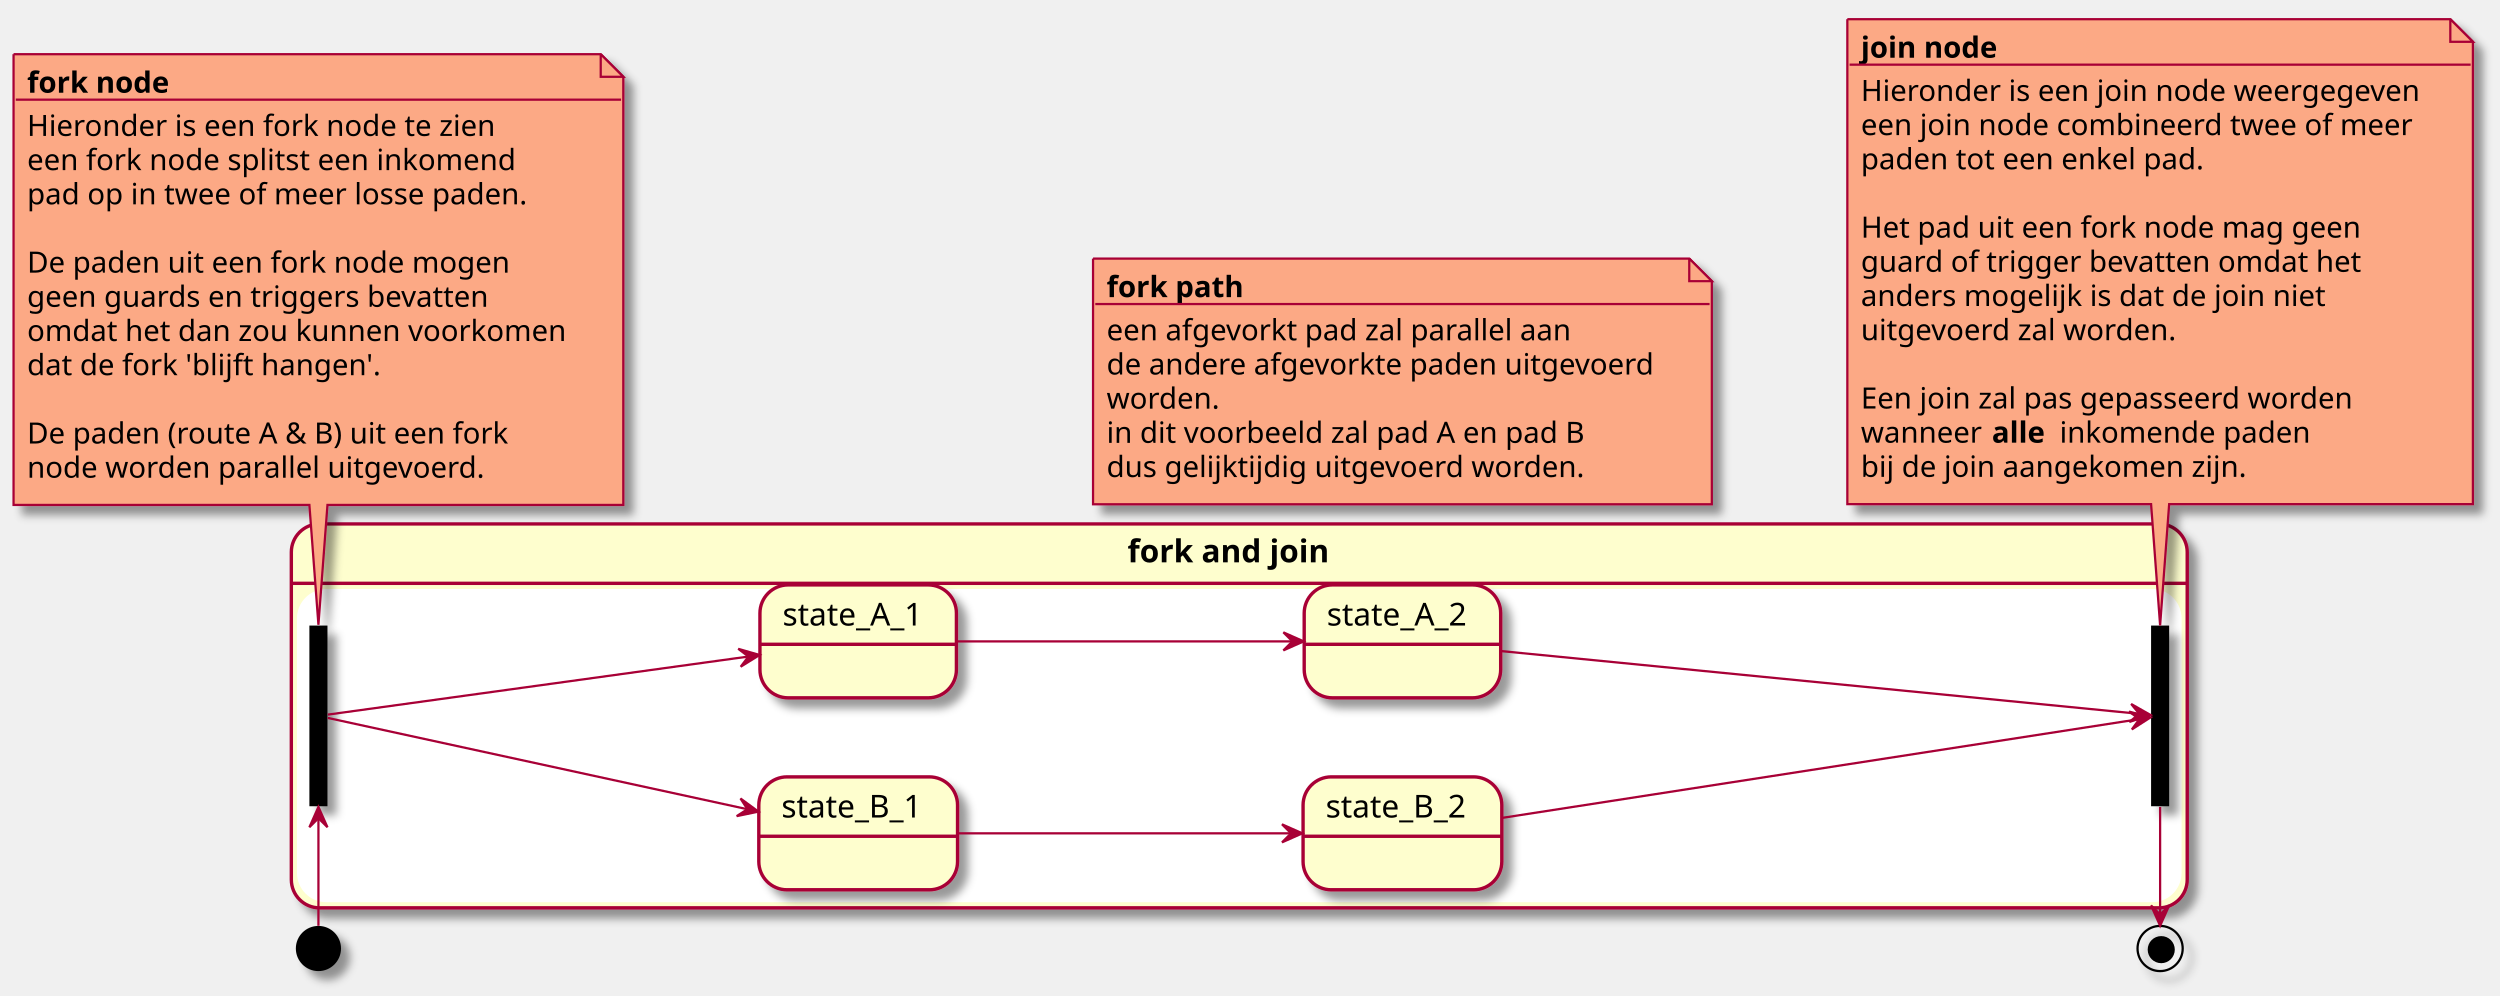
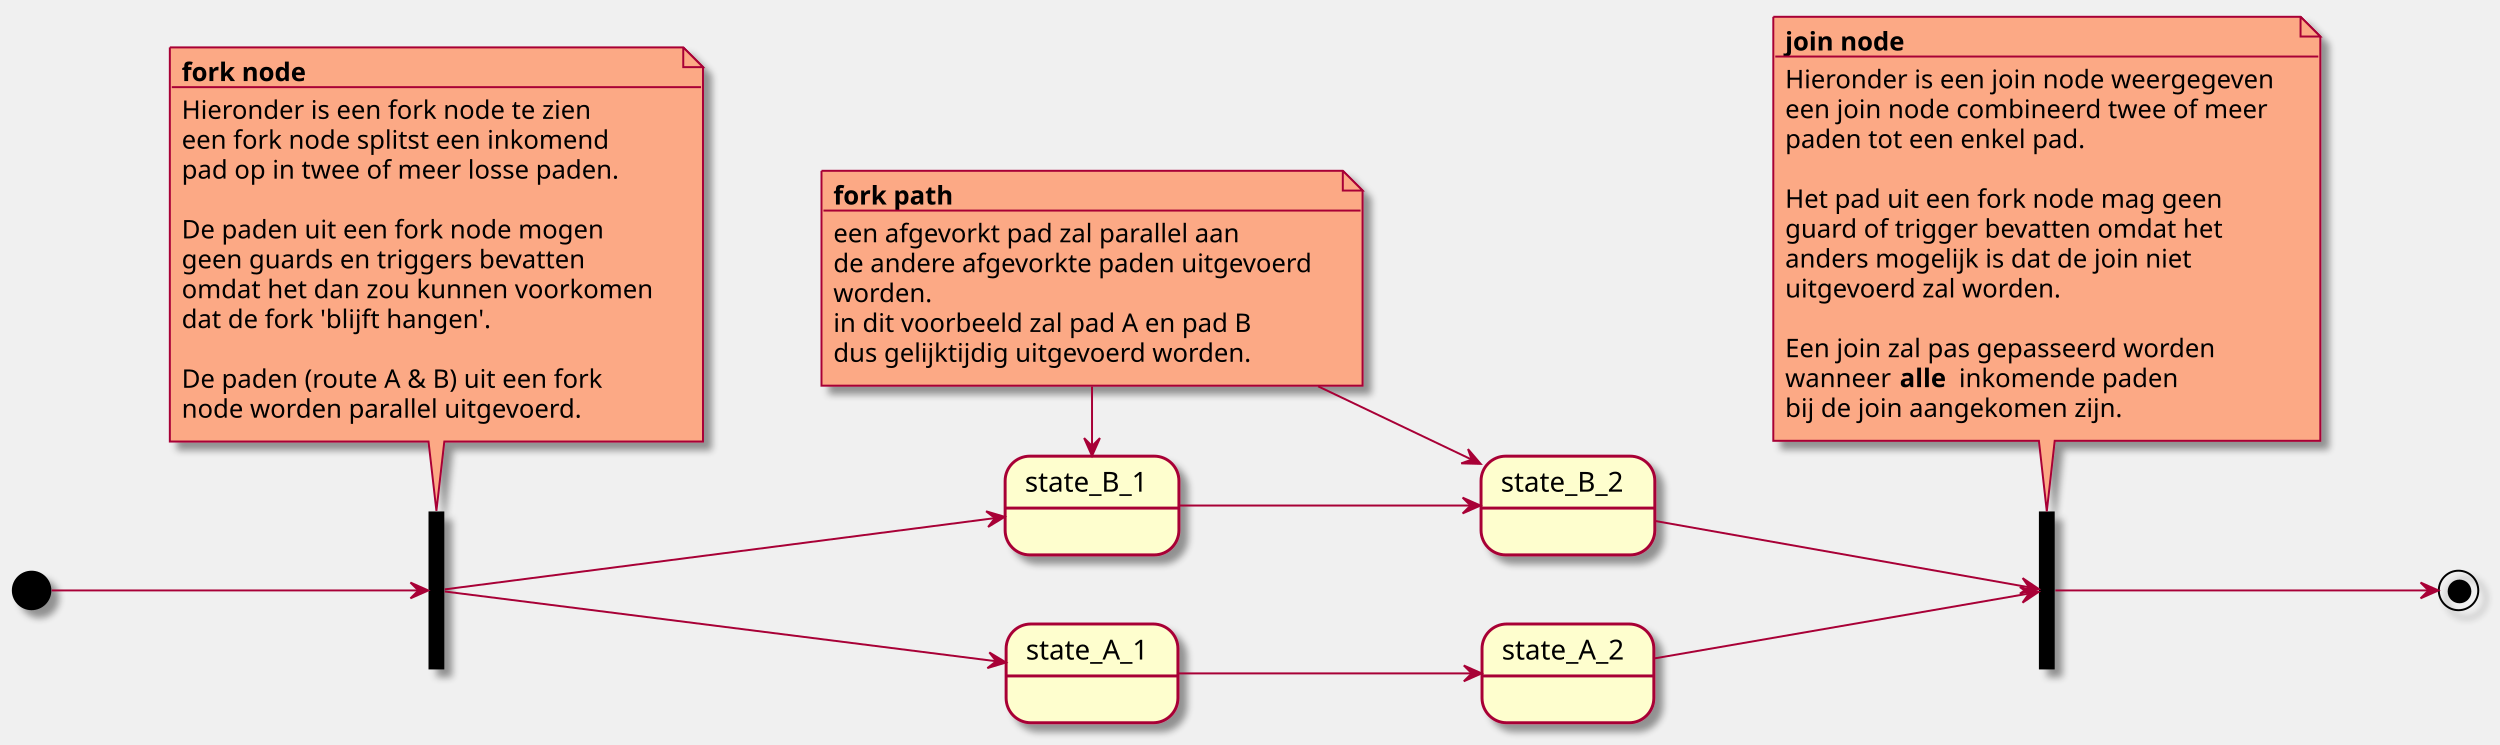
- <svg xmlns="http://www.w3.org/2000/svg" contentScriptType="application/ecmascript" contentStyleType="text/css" height="441px" preserveAspectRatio="none" style="width:1107px;height:441px;" version="1.1" viewBox="0 0 1107 441" width="1107px" zoomAndPan="magnify">
+ <svg xmlns="http://www.w3.org/2000/svg" contentScriptType="application/ecmascript" contentStyleType="text/css" height="377px" preserveAspectRatio="none" style="width:1266px;height:377px;" version="1.1" viewBox="0 0 1266 377" width="1266px" zoomAndPan="magnify">
  <defs>
-     <filter height="300%" id="ft96mpc1f5wlp" width="300%" x="-1" y="-1">
+     <filter height="300%" id="fwhsbx8i2dxax" width="300%" x="-1" y="-1">
      <feGaussianBlur result="blurOut" stdDeviation="2.0" />
      <feColorMatrix in="blurOut" result="blurOut2" type="matrix" values="0 0 0 0 0 0 0 0 0 0 0 0 0 0 0 0 0 0 .4 0" />
      <feOffset dx="4.0" dy="4.0" in="blurOut2" result="blurOut3" />
      <feBlend in="SourceGraphic" in2="blurOut3" mode="normal" />
    </filter>
  </defs>
  <g>
-     <rect fill="#FEFECE" filter="url(#ft96mpc1f5wlp)" height="170" rx="12.5" ry="12.5" style="stroke: #A80036; stroke-width: 1.5;" width="839.5" x="129" y="232" />
-     <rect fill="#FFFFFF" height="137.703" rx="12.5" ry="12.5" style="stroke: #FFFFFF; stroke-width: 1.0;" width="833.5" x="132" y="261.297" />
-     <line style="stroke: #A80036; stroke-width: 1.5;" x1="129" x2="968.5" y1="258.297" y2="258.297" />
-     <text fill="#000000" font-family="sans-serif" font-size="14" font-weight="bold" lengthAdjust="spacingAndGlyphs" textLength="99" x="499.25" y="248.995">fork and join</text>
-     <rect fill="#000000" filter="url(#ft96mpc1f5wlp)" height="80" style="stroke: none; stroke-width: 1.0;" width="8" x="137" y="277" />
-     <rect fill="#000000" filter="url(#ft96mpc1f5wlp)" height="80" style="stroke: none; stroke-width: 1.0;" width="8" x="952.5" y="277" />
-     <rect fill="#FEFECE" filter="url(#ft96mpc1f5wlp)" height="50" rx="12.5" ry="12.5" style="stroke: #A80036; stroke-width: 1.5;" width="88" x="336" y="344" />
-     <line style="stroke: #A80036; stroke-width: 1.5;" x1="336" x2="424" y1="370.297" y2="370.297" />
-     <text fill="#000000" font-family="sans-serif" font-size="14" lengthAdjust="spacingAndGlyphs" textLength="68" x="346" y="361.995">state_B_1</text>
-     <rect fill="#FEFECE" filter="url(#ft96mpc1f5wlp)" height="50" rx="12.5" ry="12.5" style="stroke: #A80036; stroke-width: 1.5;" width="87" x="336.5" y="259" />
-     <line style="stroke: #A80036; stroke-width: 1.5;" x1="336.5" x2="423.5" y1="285.297" y2="285.297" />
-     <text fill="#000000" font-family="sans-serif" font-size="14" lengthAdjust="spacingAndGlyphs" textLength="67" x="346.5" y="276.995">state_A_1</text>
-     <rect fill="#FEFECE" filter="url(#ft96mpc1f5wlp)" height="50" rx="12.5" ry="12.5" style="stroke: #A80036; stroke-width: 1.5;" width="88" x="577" y="344" />
-     <line style="stroke: #A80036; stroke-width: 1.5;" x1="577" x2="665" y1="370.297" y2="370.297" />
-     <text fill="#000000" font-family="sans-serif" font-size="14" lengthAdjust="spacingAndGlyphs" textLength="68" x="587" y="361.995">state_B_2</text>
-     <rect fill="#FEFECE" filter="url(#ft96mpc1f5wlp)" height="50" rx="12.5" ry="12.5" style="stroke: #A80036; stroke-width: 1.5;" width="87" x="577.5" y="259" />
-     <line style="stroke: #A80036; stroke-width: 1.5;" x1="577.5" x2="664.5" y1="285.297" y2="285.297" />
-     <text fill="#000000" font-family="sans-serif" font-size="14" lengthAdjust="spacingAndGlyphs" textLength="67" x="587.5" y="276.995">state_A_2</text>
-     <ellipse cx="141" cy="420" fill="#000000" filter="url(#ft96mpc1f5wlp)" rx="10" ry="10" style="stroke: none; stroke-width: 1.0;" />
-     <ellipse cx="956.5" cy="420" fill="none" filter="url(#ft96mpc1f5wlp)" rx="10" ry="10" style="stroke: #000000; stroke-width: 1.0;" />
-     <ellipse cx="957" cy="420.5" fill="#000000" rx="6" ry="6" style="stroke: none; stroke-width: 1.0;" />
-     <path d="M6,24 L6,223.594 A0,0 0 0 0 6,223.594 L137,223.594 L141,276.666 L145,223.594 L276,223.594 A0,0 0 0 0 276,223.594 L276,34 L266,24 L6,24 A0,0 0 0 0 6,24 " fill="#FCA985" filter="url(#ft96mpc1f5wlp)" style="stroke: #A80036; stroke-width: 1.0;" />
-     <path d="M266,24 L266,34 L276,34 L266,24 " fill="#FCA985" style="stroke: #A80036; stroke-width: 1.0;" />
-     <text fill="#000000" font-family="sans-serif" font-size="13" font-weight="bold" lengthAdjust="spacingAndGlyphs" textLength="72" x="12" y="41.067">fork node</text>
-     <line style="stroke: #A80036; stroke-width: 1.0;" x1="7" x2="275" y1="44.133" y2="44.133" />
-     <text fill="#000000" font-family="sans-serif" font-size="13" lengthAdjust="spacingAndGlyphs" textLength="216" x="12" y="60.2">Hieronder is een fork node te zien</text>
-     <text fill="#000000" font-family="sans-serif" font-size="13" lengthAdjust="spacingAndGlyphs" textLength="225" x="12" y="75.332">een fork node splitst een inkomend</text>
-     <text fill="#000000" font-family="sans-serif" font-size="13" lengthAdjust="spacingAndGlyphs" textLength="232" x="12" y="90.465">pad op in twee of meer losse paden.</text>
-     <text fill="#000000" font-family="sans-serif" font-size="13" lengthAdjust="spacingAndGlyphs" textLength="0" x="16" y="105.598" />
-     <text fill="#000000" font-family="sans-serif" font-size="13" lengthAdjust="spacingAndGlyphs" textLength="223" x="12" y="120.731">De paden uit een fork node mogen</text>
-     <text fill="#000000" font-family="sans-serif" font-size="13" lengthAdjust="spacingAndGlyphs" textLength="214" x="12" y="135.864">geen guards en triggers bevatten</text>
-     <text fill="#000000" font-family="sans-serif" font-size="13" lengthAdjust="spacingAndGlyphs" textLength="249" x="12" y="150.997">omdat het dan zou kunnen voorkomen</text>
-     <text fill="#000000" font-family="sans-serif" font-size="13" lengthAdjust="spacingAndGlyphs" textLength="161" x="12" y="166.129">dat de fork 'blijft hangen'.</text>
-     <text fill="#000000" font-family="sans-serif" font-size="13" lengthAdjust="spacingAndGlyphs" textLength="0" x="16" y="181.262" />
-     <text fill="#000000" font-family="sans-serif" font-size="13" lengthAdjust="spacingAndGlyphs" textLength="227" x="12" y="196.395">De paden (route A &amp; B) uit een fork</text>
-     <text fill="#000000" font-family="sans-serif" font-size="13" lengthAdjust="spacingAndGlyphs" textLength="208" x="12" y="211.528">node worden parallel uitgevoerd.</text>
-     <path d="M818,8.5 L818,223.227 A0,0 0 0 0 818,223.227 L952.5,223.227 L956.5,276.957 L960.5,223.227 L1095,223.227 A0,0 0 0 0 1095,223.227 L1095,18.5 L1085,8.5 L818,8.5 A0,0 0 0 0 818,8.5 " fill="#FCA985" filter="url(#ft96mpc1f5wlp)" style="stroke: #A80036; stroke-width: 1.0;" />
-     <path d="M1085,8.5 L1085,18.5 L1095,18.5 L1085,8.5 " fill="#FCA985" style="stroke: #A80036; stroke-width: 1.0;" />
-     <text fill="#000000" font-family="sans-serif" font-size="13" font-weight="bold" lengthAdjust="spacingAndGlyphs" textLength="68" x="824" y="25.567">join node</text>
-     <line style="stroke: #A80036; stroke-width: 1.0;" x1="819" x2="1094" y1="28.633" y2="28.633" />
-     <text fill="#000000" font-family="sans-serif" font-size="13" lengthAdjust="spacingAndGlyphs" textLength="256" x="824" y="44.7">Hieronder is een join node weergegeven</text>
-     <text fill="#000000" font-family="sans-serif" font-size="13" lengthAdjust="spacingAndGlyphs" textLength="254" x="824" y="59.833">een join node combineerd twee of meer</text>
-     <text fill="#000000" font-family="sans-serif" font-size="13" lengthAdjust="spacingAndGlyphs" textLength="160" x="824" y="74.965">paden tot een enkel pad.</text>
-     <text fill="#000000" font-family="sans-serif" font-size="13" lengthAdjust="spacingAndGlyphs" textLength="0" x="828" y="90.098" />
-     <text fill="#000000" font-family="sans-serif" font-size="13" lengthAdjust="spacingAndGlyphs" textLength="232" x="824" y="105.231">Het pad uit een fork node mag geen</text>
-     <text fill="#000000" font-family="sans-serif" font-size="13" lengthAdjust="spacingAndGlyphs" textLength="231" x="824" y="120.364">guard of trigger bevatten omdat het</text>
-     <text fill="#000000" font-family="sans-serif" font-size="13" lengthAdjust="spacingAndGlyphs" textLength="214" x="824" y="135.497">anders mogelijk is dat de join niet</text>
-     <text fill="#000000" font-family="sans-serif" font-size="13" lengthAdjust="spacingAndGlyphs" textLength="144" x="824" y="150.629">uitgevoerd zal worden.</text>
-     <text fill="#000000" font-family="sans-serif" font-size="13" lengthAdjust="spacingAndGlyphs" textLength="0" x="828" y="165.762" />
-     <text fill="#000000" font-family="sans-serif" font-size="13" lengthAdjust="spacingAndGlyphs" textLength="228" x="824" y="180.895">Een join zal pas gepasseerd worden</text>
-     <text fill="#000000" font-family="sans-serif" font-size="13" lengthAdjust="spacingAndGlyphs" textLength="54" x="824" y="196.028">wanneer</text>
-     <text fill="#000000" font-family="sans-serif" font-size="13" font-weight="bold" lengthAdjust="spacingAndGlyphs" textLength="26" x="882" y="196.028">alle</text>
-     <text fill="#000000" font-family="sans-serif" font-size="13" lengthAdjust="spacingAndGlyphs" textLength="115" x="912" y="196.028">inkomende paden</text>
-     <text fill="#000000" font-family="sans-serif" font-size="13" lengthAdjust="spacingAndGlyphs" textLength="177" x="824" y="211.161">bij de join aangekomen zijn.</text>
-     <path d="M484,114.5 L484,223.297 L758,223.297 L758,124.5 L748,114.5 L484,114.5 " fill="#FCA985" filter="url(#ft96mpc1f5wlp)" style="stroke: #A80036; stroke-width: 1.0;" />
-     <path d="M748,114.5 L748,124.5 L758,124.5 L748,114.5 " fill="#FCA985" style="stroke: #A80036; stroke-width: 1.0;" />
-     <text fill="#000000" font-family="sans-serif" font-size="13" font-weight="bold" lengthAdjust="spacingAndGlyphs" textLength="69" x="490" y="131.567">fork path</text>
-     <line style="stroke: #A80036; stroke-width: 1.0;" x1="485" x2="757" y1="134.633" y2="134.633" />
-     <text fill="#000000" font-family="sans-serif" font-size="13" lengthAdjust="spacingAndGlyphs" textLength="216" x="490" y="150.7">een afgevorkt pad zal parallel aan</text>
-     <text fill="#000000" font-family="sans-serif" font-size="13" lengthAdjust="spacingAndGlyphs" textLength="253" x="490" y="165.833">de andere afgevorkte paden uitgevoerd</text>
-     <text fill="#000000" font-family="sans-serif" font-size="13" lengthAdjust="spacingAndGlyphs" textLength="50" x="490" y="180.965">worden.</text>
-     <text fill="#000000" font-family="sans-serif" font-size="13" lengthAdjust="spacingAndGlyphs" textLength="222" x="490" y="196.098">in dit voorbeeld zal pad A en pad B</text>
-     <text fill="#000000" font-family="sans-serif" font-size="13" lengthAdjust="spacingAndGlyphs" textLength="215" x="490" y="211.231">dus gelijktijdig uitgevoerd worden.</text>
-     <path d="M145.148,317.903 C166.823,322.618 268.432,344.726 330.683,358.27 " fill="none" id="fork_state-&gt;state_B_1" style="stroke: #A80036; stroke-width: 1.0;" />
-     <polygon fill="#A80036" points="335.837,359.391,327.893,353.569,330.952,358.328,326.193,361.387,335.837,359.391" style="stroke: #A80036; stroke-width: 1.0;" />
-     <path d="M145.148,316.427 C166.883,313.426 268.998,299.327 331.202,290.738 " fill="none" id="fork_state-&gt;state_A_1" style="stroke: #A80036; stroke-width: 1.0;" />
-     <polygon fill="#A80036" points="336.351,290.027,326.888,287.296,331.397,290.711,327.982,295.221,336.351,290.027" style="stroke: #A80036; stroke-width: 1.0;" />
-     <path d="M424.203,369 C465.858,369 528.177,369 571.485,369 " fill="none" id="state_B_1-&gt;state_B_2" style="stroke: #A80036; stroke-width: 1.0;" />
-     <polygon fill="#A80036" points="576.67,369,567.67,365,571.67,369,567.67,373,576.67,369" style="stroke: #A80036; stroke-width: 1.0;" />
-     <path d="M423.643,284 C465.484,284 528.543,284 572.067,284 " fill="none" id="state_A_1-&gt;state_A_2" style="stroke: #A80036; stroke-width: 1.0;" />
-     <polygon fill="#A80036" points="577.275,284,568.275,280,572.275,284,568.275,288,577.275,284" style="stroke: #A80036; stroke-width: 1.0;" />
-     <path d="M665.206,362.148 C744.576,349.847 906.746,324.712 947.2,318.442 " fill="none" id="state_B_2-&gt;join_state" style="stroke: #A80036; stroke-width: 1.0;" />
-     <polygon fill="#A80036" points="952.261,317.657,942.754,315.083,947.32,318.423,943.98,322.989,952.261,317.657" style="stroke: #A80036; stroke-width: 1.0;" />
-     <path d="M664.517,288.28 C743.604,296.059 906.507,312.083 947.154,316.081 " fill="none" id="state_A_2-&gt;join_state" style="stroke: #A80036; stroke-width: 1.0;" />
-     <polygon fill="#A80036" points="952.24,316.581,943.675,311.719,947.264,316.091,942.891,319.68,952.24,316.581" style="stroke: #A80036; stroke-width: 1.0;" />
-     <path d="M141,409.941 C141,394.176 141,378.411 141,362.645 " fill="none" id="*start-&gt;fork_state" style="stroke: #A80036; stroke-width: 1.0;" />
-     <polygon fill="#A80036" points="141,357.299,137,366.299,141,362.299,145,366.299,141,357.299" style="stroke: #A80036; stroke-width: 1.0;" />
-     <path d="M956.5,404.595 C956.5,388.829 956.5,373.064 956.5,357.299 " fill="none" id="*end&lt;-join_state" style="stroke: #A80036; stroke-width: 1.0;" />
-     <polygon fill="#A80036" points="956.5,409.941,960.5,400.941,956.5,404.941,952.5,400.941,956.5,409.941" style="stroke: #A80036; stroke-width: 1.0;" />
+     <rect fill="#000000" filter="url(#fwhsbx8i2dxax)" height="80" style="stroke: none; stroke-width: 1.0;" width="8" x="217" y="259" />
+     <rect fill="#000000" filter="url(#fwhsbx8i2dxax)" height="80" style="stroke: none; stroke-width: 1.0;" width="8" x="1032.5" y="259" />
+     <rect fill="#FEFECE" filter="url(#fwhsbx8i2dxax)" height="50" rx="12.5" ry="12.5" style="stroke: #A80036; stroke-width: 1.5;" width="88" x="509" y="231" />
+     <line style="stroke: #A80036; stroke-width: 1.5;" x1="509" x2="597" y1="257.297" y2="257.297" />
+     <text fill="#000000" font-family="sans-serif" font-size="14" lengthAdjust="spacingAndGlyphs" textLength="68" x="519" y="248.995">state_B_1</text>
+     <rect fill="#FEFECE" filter="url(#fwhsbx8i2dxax)" height="50" rx="12.5" ry="12.5" style="stroke: #A80036; stroke-width: 1.5;" width="87" x="509.5" y="316" />
+     <line style="stroke: #A80036; stroke-width: 1.5;" x1="509.5" x2="596.5" y1="342.297" y2="342.297" />
+     <text fill="#000000" font-family="sans-serif" font-size="14" lengthAdjust="spacingAndGlyphs" textLength="67" x="519.5" y="333.995">state_A_1</text>
+     <rect fill="#FEFECE" filter="url(#fwhsbx8i2dxax)" height="50" rx="12.5" ry="12.5" style="stroke: #A80036; stroke-width: 1.5;" width="88" x="750" y="231" />
+     <line style="stroke: #A80036; stroke-width: 1.5;" x1="750" x2="838" y1="257.297" y2="257.297" />
+     <text fill="#000000" font-family="sans-serif" font-size="14" lengthAdjust="spacingAndGlyphs" textLength="68" x="760" y="248.995">state_B_2</text>
+     <rect fill="#FEFECE" filter="url(#fwhsbx8i2dxax)" height="50" rx="12.5" ry="12.5" style="stroke: #A80036; stroke-width: 1.5;" width="87" x="750.5" y="316" />
+     <line style="stroke: #A80036; stroke-width: 1.5;" x1="750.5" x2="837.5" y1="342.297" y2="342.297" />
+     <text fill="#000000" font-family="sans-serif" font-size="14" lengthAdjust="spacingAndGlyphs" textLength="67" x="760.5" y="333.995">state_A_2</text>
+     <ellipse cx="16" cy="299" fill="#000000" filter="url(#fwhsbx8i2dxax)" rx="10" ry="10" style="stroke: none; stroke-width: 1.0;" />
+     <ellipse cx="1245" cy="299" fill="none" filter="url(#fwhsbx8i2dxax)" rx="10" ry="10" style="stroke: #000000; stroke-width: 1.0;" />
+     <ellipse cx="1245.5" cy="299.5" fill="#000000" rx="6" ry="6" style="stroke: none; stroke-width: 1.0;" />
+     <path d="M86,24 L86,223.594 A0,0 0 0 0 86,223.594 L217,223.594 L221,258.668 L225,223.594 L356,223.594 A0,0 0 0 0 356,223.594 L356,34 L346,24 L86,24 A0,0 0 0 0 86,24 " fill="#FCA985" filter="url(#fwhsbx8i2dxax)" style="stroke: #A80036; stroke-width: 1.0;" />
+     <path d="M346,24 L346,34 L356,34 L346,24 " fill="#FCA985" style="stroke: #A80036; stroke-width: 1.0;" />
+     <text fill="#000000" font-family="sans-serif" font-size="13" font-weight="bold" lengthAdjust="spacingAndGlyphs" textLength="72" x="92" y="41.067">fork node</text>
+     <line style="stroke: #A80036; stroke-width: 1.0;" x1="87" x2="355" y1="44.133" y2="44.133" />
+     <text fill="#000000" font-family="sans-serif" font-size="13" lengthAdjust="spacingAndGlyphs" textLength="216" x="92" y="60.2">Hieronder is een fork node te zien</text>
+     <text fill="#000000" font-family="sans-serif" font-size="13" lengthAdjust="spacingAndGlyphs" textLength="225" x="92" y="75.332">een fork node splitst een inkomend</text>
+     <text fill="#000000" font-family="sans-serif" font-size="13" lengthAdjust="spacingAndGlyphs" textLength="232" x="92" y="90.465">pad op in twee of meer losse paden.</text>
+     <text fill="#000000" font-family="sans-serif" font-size="13" lengthAdjust="spacingAndGlyphs" textLength="0" x="96" y="105.598" />
+     <text fill="#000000" font-family="sans-serif" font-size="13" lengthAdjust="spacingAndGlyphs" textLength="223" x="92" y="120.731">De paden uit een fork node mogen</text>
+     <text fill="#000000" font-family="sans-serif" font-size="13" lengthAdjust="spacingAndGlyphs" textLength="214" x="92" y="135.864">geen guards en triggers bevatten</text>
+     <text fill="#000000" font-family="sans-serif" font-size="13" lengthAdjust="spacingAndGlyphs" textLength="249" x="92" y="150.997">omdat het dan zou kunnen voorkomen</text>
+     <text fill="#000000" font-family="sans-serif" font-size="13" lengthAdjust="spacingAndGlyphs" textLength="161" x="92" y="166.129">dat de fork 'blijft hangen'.</text>
+     <text fill="#000000" font-family="sans-serif" font-size="13" lengthAdjust="spacingAndGlyphs" textLength="0" x="96" y="181.262" />
+     <text fill="#000000" font-family="sans-serif" font-size="13" lengthAdjust="spacingAndGlyphs" textLength="227" x="92" y="196.395">De paden (route A &amp; B) uit een fork</text>
+     <text fill="#000000" font-family="sans-serif" font-size="13" lengthAdjust="spacingAndGlyphs" textLength="208" x="92" y="211.528">node worden parallel uitgevoerd.</text>
+     <path d="M898,8.5 L898,223.227 A0,0 0 0 0 898,223.227 L1032.5,223.227 L1036.5,258.969 L1040.5,223.227 L1175,223.227 A0,0 0 0 0 1175,223.227 L1175,18.5 L1165,8.5 L898,8.5 A0,0 0 0 0 898,8.5 " fill="#FCA985" filter="url(#fwhsbx8i2dxax)" style="stroke: #A80036; stroke-width: 1.0;" />
+     <path d="M1165,8.5 L1165,18.5 L1175,18.5 L1165,8.5 " fill="#FCA985" style="stroke: #A80036; stroke-width: 1.0;" />
+     <text fill="#000000" font-family="sans-serif" font-size="13" font-weight="bold" lengthAdjust="spacingAndGlyphs" textLength="68" x="904" y="25.567">join node</text>
+     <line style="stroke: #A80036; stroke-width: 1.0;" x1="899" x2="1174" y1="28.633" y2="28.633" />
+     <text fill="#000000" font-family="sans-serif" font-size="13" lengthAdjust="spacingAndGlyphs" textLength="256" x="904" y="44.7">Hieronder is een join node weergegeven</text>
+     <text fill="#000000" font-family="sans-serif" font-size="13" lengthAdjust="spacingAndGlyphs" textLength="254" x="904" y="59.833">een join node combineerd twee of meer</text>
+     <text fill="#000000" font-family="sans-serif" font-size="13" lengthAdjust="spacingAndGlyphs" textLength="160" x="904" y="74.965">paden tot een enkel pad.</text>
+     <text fill="#000000" font-family="sans-serif" font-size="13" lengthAdjust="spacingAndGlyphs" textLength="0" x="908" y="90.098" />
+     <text fill="#000000" font-family="sans-serif" font-size="13" lengthAdjust="spacingAndGlyphs" textLength="232" x="904" y="105.231">Het pad uit een fork node mag geen</text>
+     <text fill="#000000" font-family="sans-serif" font-size="13" lengthAdjust="spacingAndGlyphs" textLength="231" x="904" y="120.364">guard of trigger bevatten omdat het</text>
+     <text fill="#000000" font-family="sans-serif" font-size="13" lengthAdjust="spacingAndGlyphs" textLength="214" x="904" y="135.497">anders mogelijk is dat de join niet</text>
+     <text fill="#000000" font-family="sans-serif" font-size="13" lengthAdjust="spacingAndGlyphs" textLength="144" x="904" y="150.629">uitgevoerd zal worden.</text>
+     <text fill="#000000" font-family="sans-serif" font-size="13" lengthAdjust="spacingAndGlyphs" textLength="0" x="908" y="165.762" />
+     <text fill="#000000" font-family="sans-serif" font-size="13" lengthAdjust="spacingAndGlyphs" textLength="228" x="904" y="180.895">Een join zal pas gepasseerd worden</text>
+     <text fill="#000000" font-family="sans-serif" font-size="13" lengthAdjust="spacingAndGlyphs" textLength="54" x="904" y="196.028">wanneer</text>
+     <text fill="#000000" font-family="sans-serif" font-size="13" font-weight="bold" lengthAdjust="spacingAndGlyphs" textLength="26" x="962" y="196.028">alle</text>
+     <text fill="#000000" font-family="sans-serif" font-size="13" lengthAdjust="spacingAndGlyphs" textLength="115" x="992" y="196.028">inkomende paden</text>
+     <text fill="#000000" font-family="sans-serif" font-size="13" lengthAdjust="spacingAndGlyphs" textLength="177" x="904" y="211.161">bij de join aangekomen zijn.</text>
+     <path d="M416,86.5 L416,195.297 L690,195.297 L690,96.5 L680,86.5 L416,86.5 " fill="#FCA985" filter="url(#fwhsbx8i2dxax)" style="stroke: #A80036; stroke-width: 1.0;" />
+     <path d="M680,86.5 L680,96.5 L690,96.5 L680,86.5 " fill="#FCA985" style="stroke: #A80036; stroke-width: 1.0;" />
+     <text fill="#000000" font-family="sans-serif" font-size="13" font-weight="bold" lengthAdjust="spacingAndGlyphs" textLength="69" x="422" y="103.567">fork path</text>
+     <line style="stroke: #A80036; stroke-width: 1.0;" x1="417" x2="689" y1="106.633" y2="106.633" />
+     <text fill="#000000" font-family="sans-serif" font-size="13" lengthAdjust="spacingAndGlyphs" textLength="216" x="422" y="122.7">een afgevorkt pad zal parallel aan</text>
+     <text fill="#000000" font-family="sans-serif" font-size="13" lengthAdjust="spacingAndGlyphs" textLength="253" x="422" y="137.833">de andere afgevorkte paden uitgevoerd</text>
+     <text fill="#000000" font-family="sans-serif" font-size="13" lengthAdjust="spacingAndGlyphs" textLength="50" x="422" y="152.965">worden.</text>
+     <text fill="#000000" font-family="sans-serif" font-size="13" lengthAdjust="spacingAndGlyphs" textLength="222" x="422" y="168.098">in dit voorbeeld zal pad A en pad B</text>
+     <text fill="#000000" font-family="sans-serif" font-size="13" lengthAdjust="spacingAndGlyphs" textLength="215" x="422" y="183.231">dus gelijktijdig uitgevoerd worden.</text>
+     <path d="M225.198,298.456 C253.614,294.776 419.223,273.327 503.608,262.397 " fill="none" id="fork_state-&gt;state_B_1" style="stroke: #A80036; stroke-width: 1.0;" />
+     <polygon fill="#A80036" points="508.799,261.725,499.36,258.914,503.84,262.367,500.387,266.848,508.799,261.725" style="stroke: #A80036; stroke-width: 1.0;" />
+     <path d="M225.198,299.531 C253.688,303.135 420.081,324.185 504.261,334.834 " fill="none" id="fork_state-&gt;state_A_1" style="stroke: #A80036; stroke-width: 1.0;" />
+     <polygon fill="#A80036" points="509.438,335.489,501.011,330.391,504.478,334.862,500.007,338.328,509.438,335.489" style="stroke: #A80036; stroke-width: 1.0;" />
+     <path d="M597.203,256 C638.858,256 701.177,256 744.485,256 " fill="none" id="state_B_1-&gt;state_B_2" style="stroke: #A80036; stroke-width: 1.0;" />
+     <polygon fill="#A80036" points="749.67,256,740.67,252,744.67,256,740.67,260,749.67,256" style="stroke: #A80036; stroke-width: 1.0;" />
+     <path d="M596.643,341 C638.484,341 701.543,341 745.067,341 " fill="none" id="state_A_1-&gt;state_A_2" style="stroke: #A80036; stroke-width: 1.0;" />
+     <polygon fill="#A80036" points="750.275,341,741.275,337,745.275,341,741.275,345,750.275,341" style="stroke: #A80036; stroke-width: 1.0;" />
+     <path d="M838.196,263.837 C896.854,274.238 996.593,291.924 1027.257,297.361 " fill="none" id="state_B_2-&gt;join_state" style="stroke: #A80036; stroke-width: 1.0;" />
+     <polygon fill="#A80036" points="1032.436,298.279,1024.272,292.769,1027.513,297.406,1022.876,300.647,1032.436,298.279" style="stroke: #A80036; stroke-width: 1.0;" />
+     <path d="M837.634,333.443 C896.185,323.302 996.392,305.947 1027.209,300.609 " fill="none" id="state_A_2-&gt;join_state" style="stroke: #A80036; stroke-width: 1.0;" />
+     <polygon fill="#A80036" points="1032.414,299.708,1022.864,297.302,1027.488,300.561,1024.229,305.185,1032.414,299.708" style="stroke: #A80036; stroke-width: 1.0;" />
+     <path d="M26.166,299 C61.304,299 177.337,299 211.474,299 " fill="none" id="*start-&gt;fork_state" style="stroke: #A80036; stroke-width: 1.0;" />
+     <polygon fill="#A80036" points="216.857,299,207.857,295,211.857,299,207.857,303,216.857,299" style="stroke: #A80036; stroke-width: 1.0;" />
+     <path d="M1040.855,299 C1065.362,299 1186.519,299 1229.689,299 " fill="none" id="join_state-&gt;*end" style="stroke: #A80036; stroke-width: 1.0;" />
+     <polygon fill="#A80036" points="1234.787,299,1225.787,295,1229.787,299,1225.787,303,1234.787,299" style="stroke: #A80036; stroke-width: 1.0;" />
+     <path d="M553,195.749 C553,205.71 553,215.672 553,225.634 " fill="none" id="n3-&gt;state_B_1" style="stroke: #A80036; stroke-width: 1.0;" />
+     <polygon fill="#A80036" points="553,230.844,557,221.844,553,225.844,549,221.844,553,230.844" style="stroke: #A80036; stroke-width: 1.0;" />
+     <path d="M667.501,195.637 C694.826,208.676 722.564,221.912 745.075,232.654 " fill="none" id="n3-&gt;state_B_2" style="stroke: #A80036; stroke-width: 1.0;" />
+     <polygon fill="#A80036" points="749.797,234.907,743.397,227.422,745.285,232.754,739.952,234.642,749.797,234.907" style="stroke: #A80036; stroke-width: 1.0;" />
  </g>
</svg>
